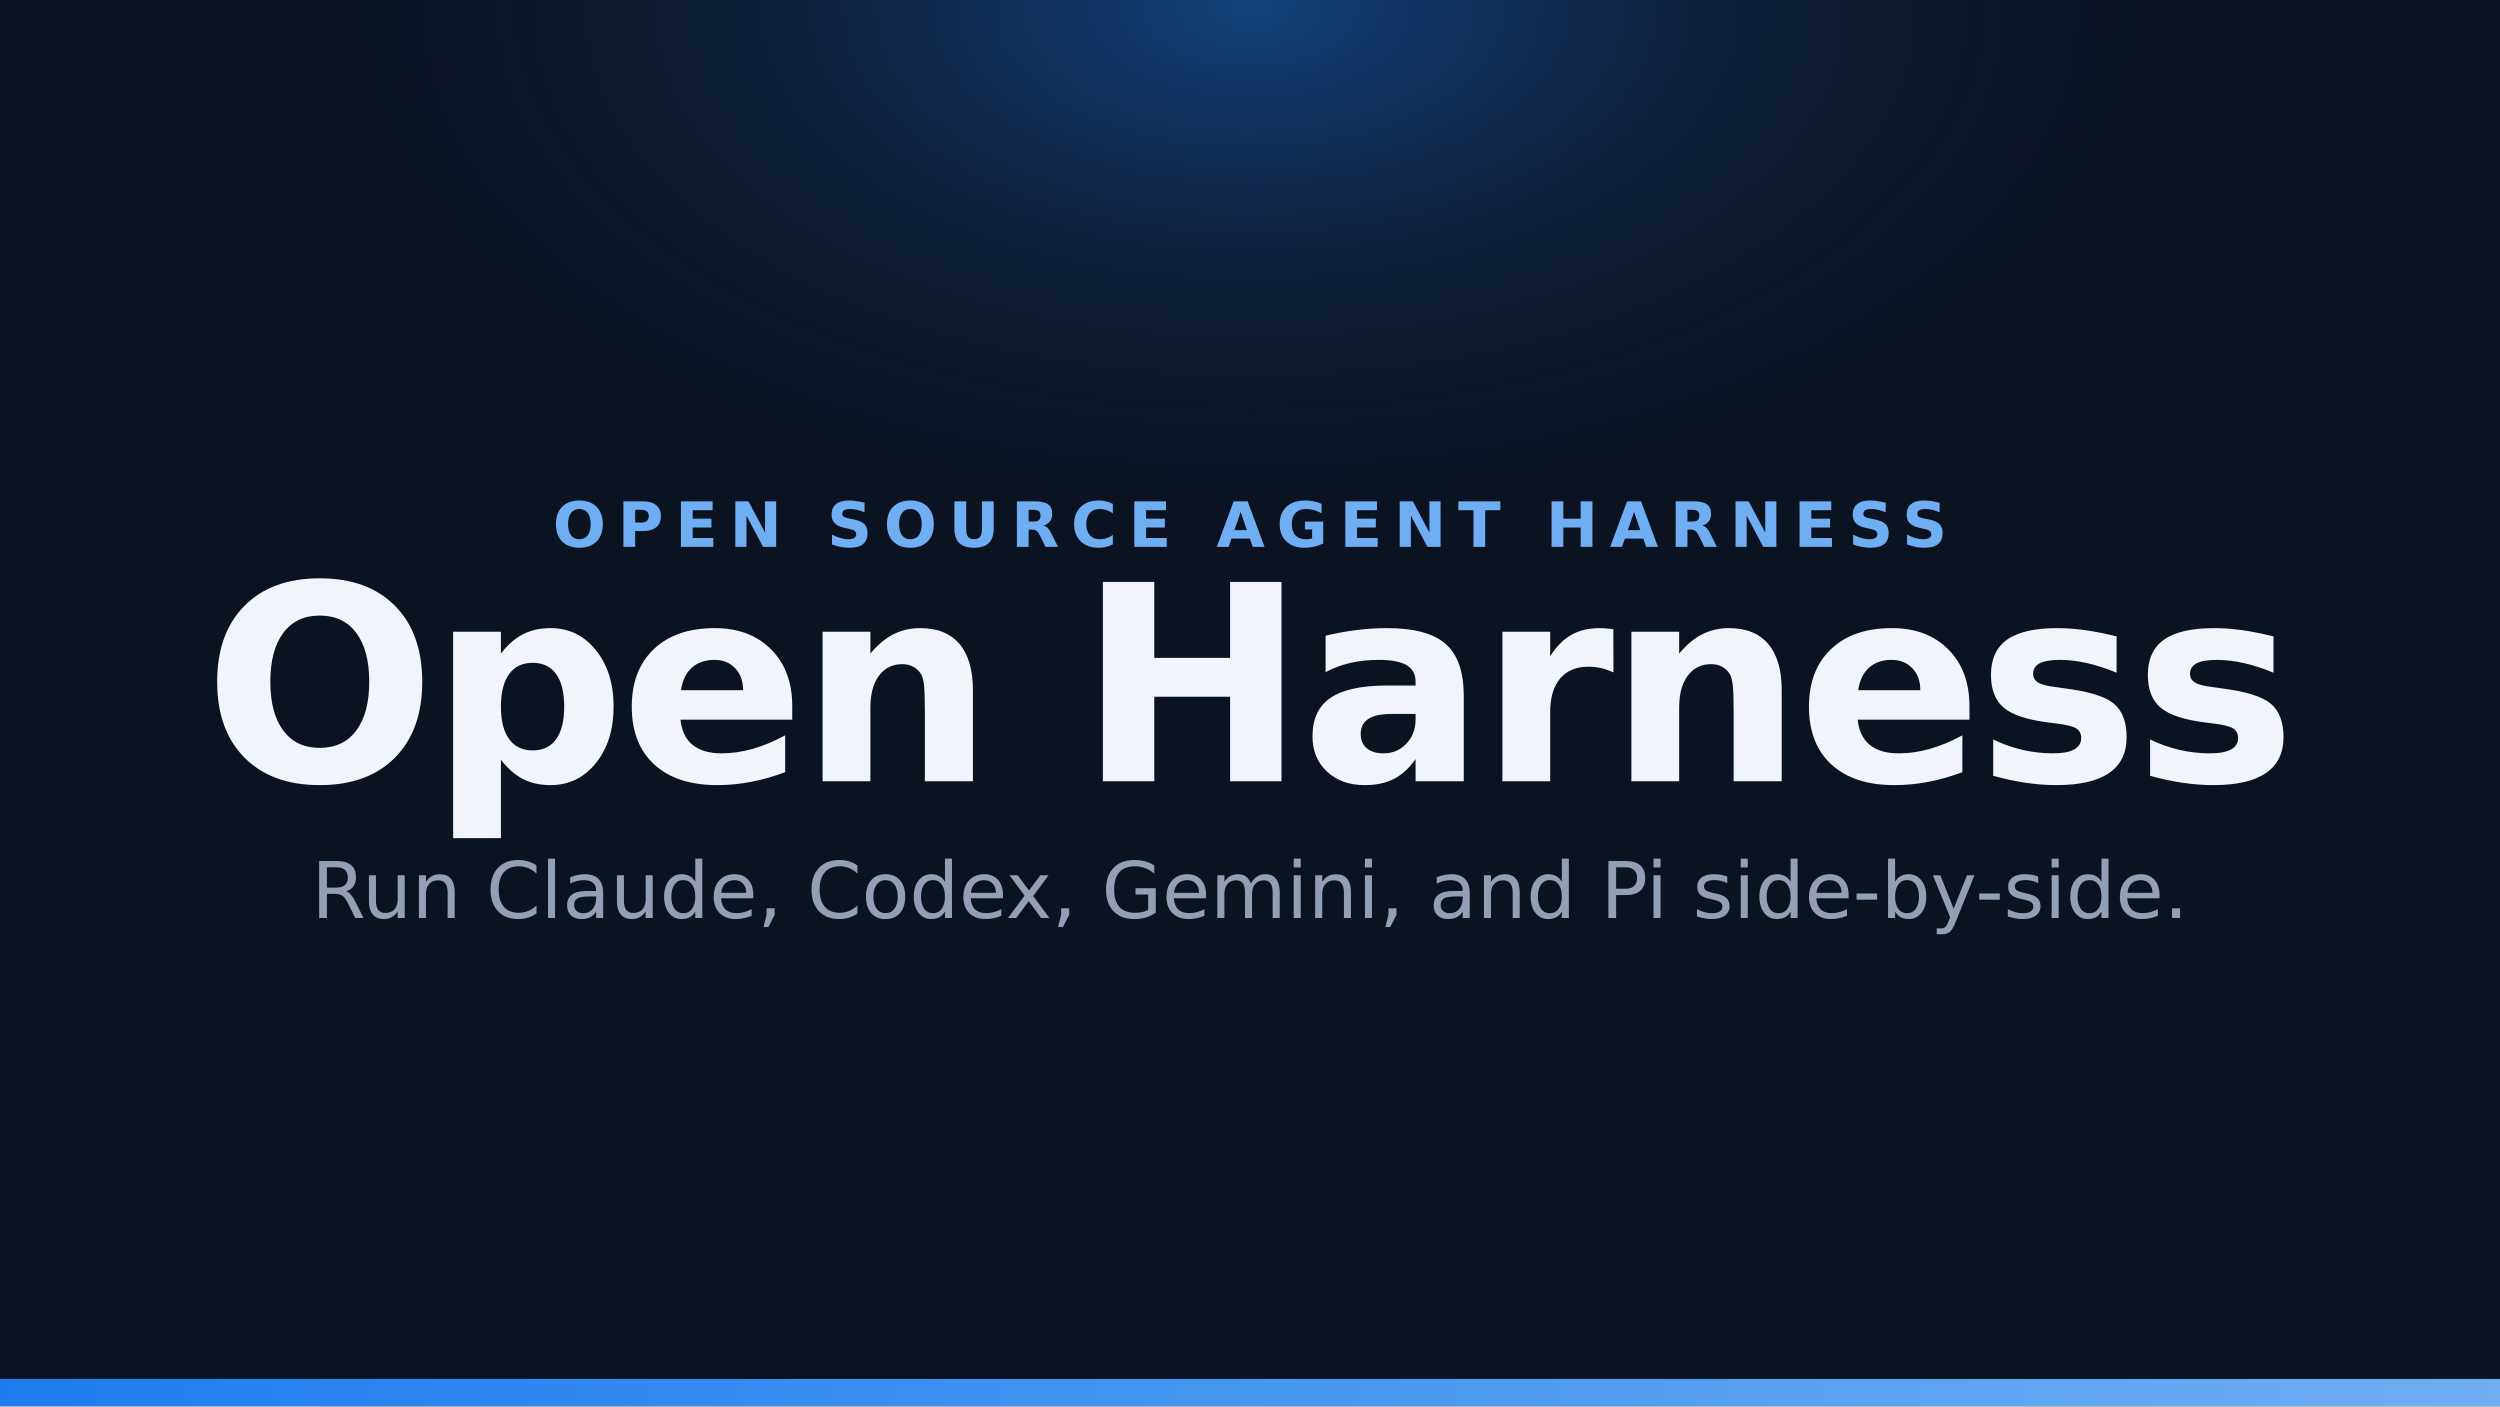
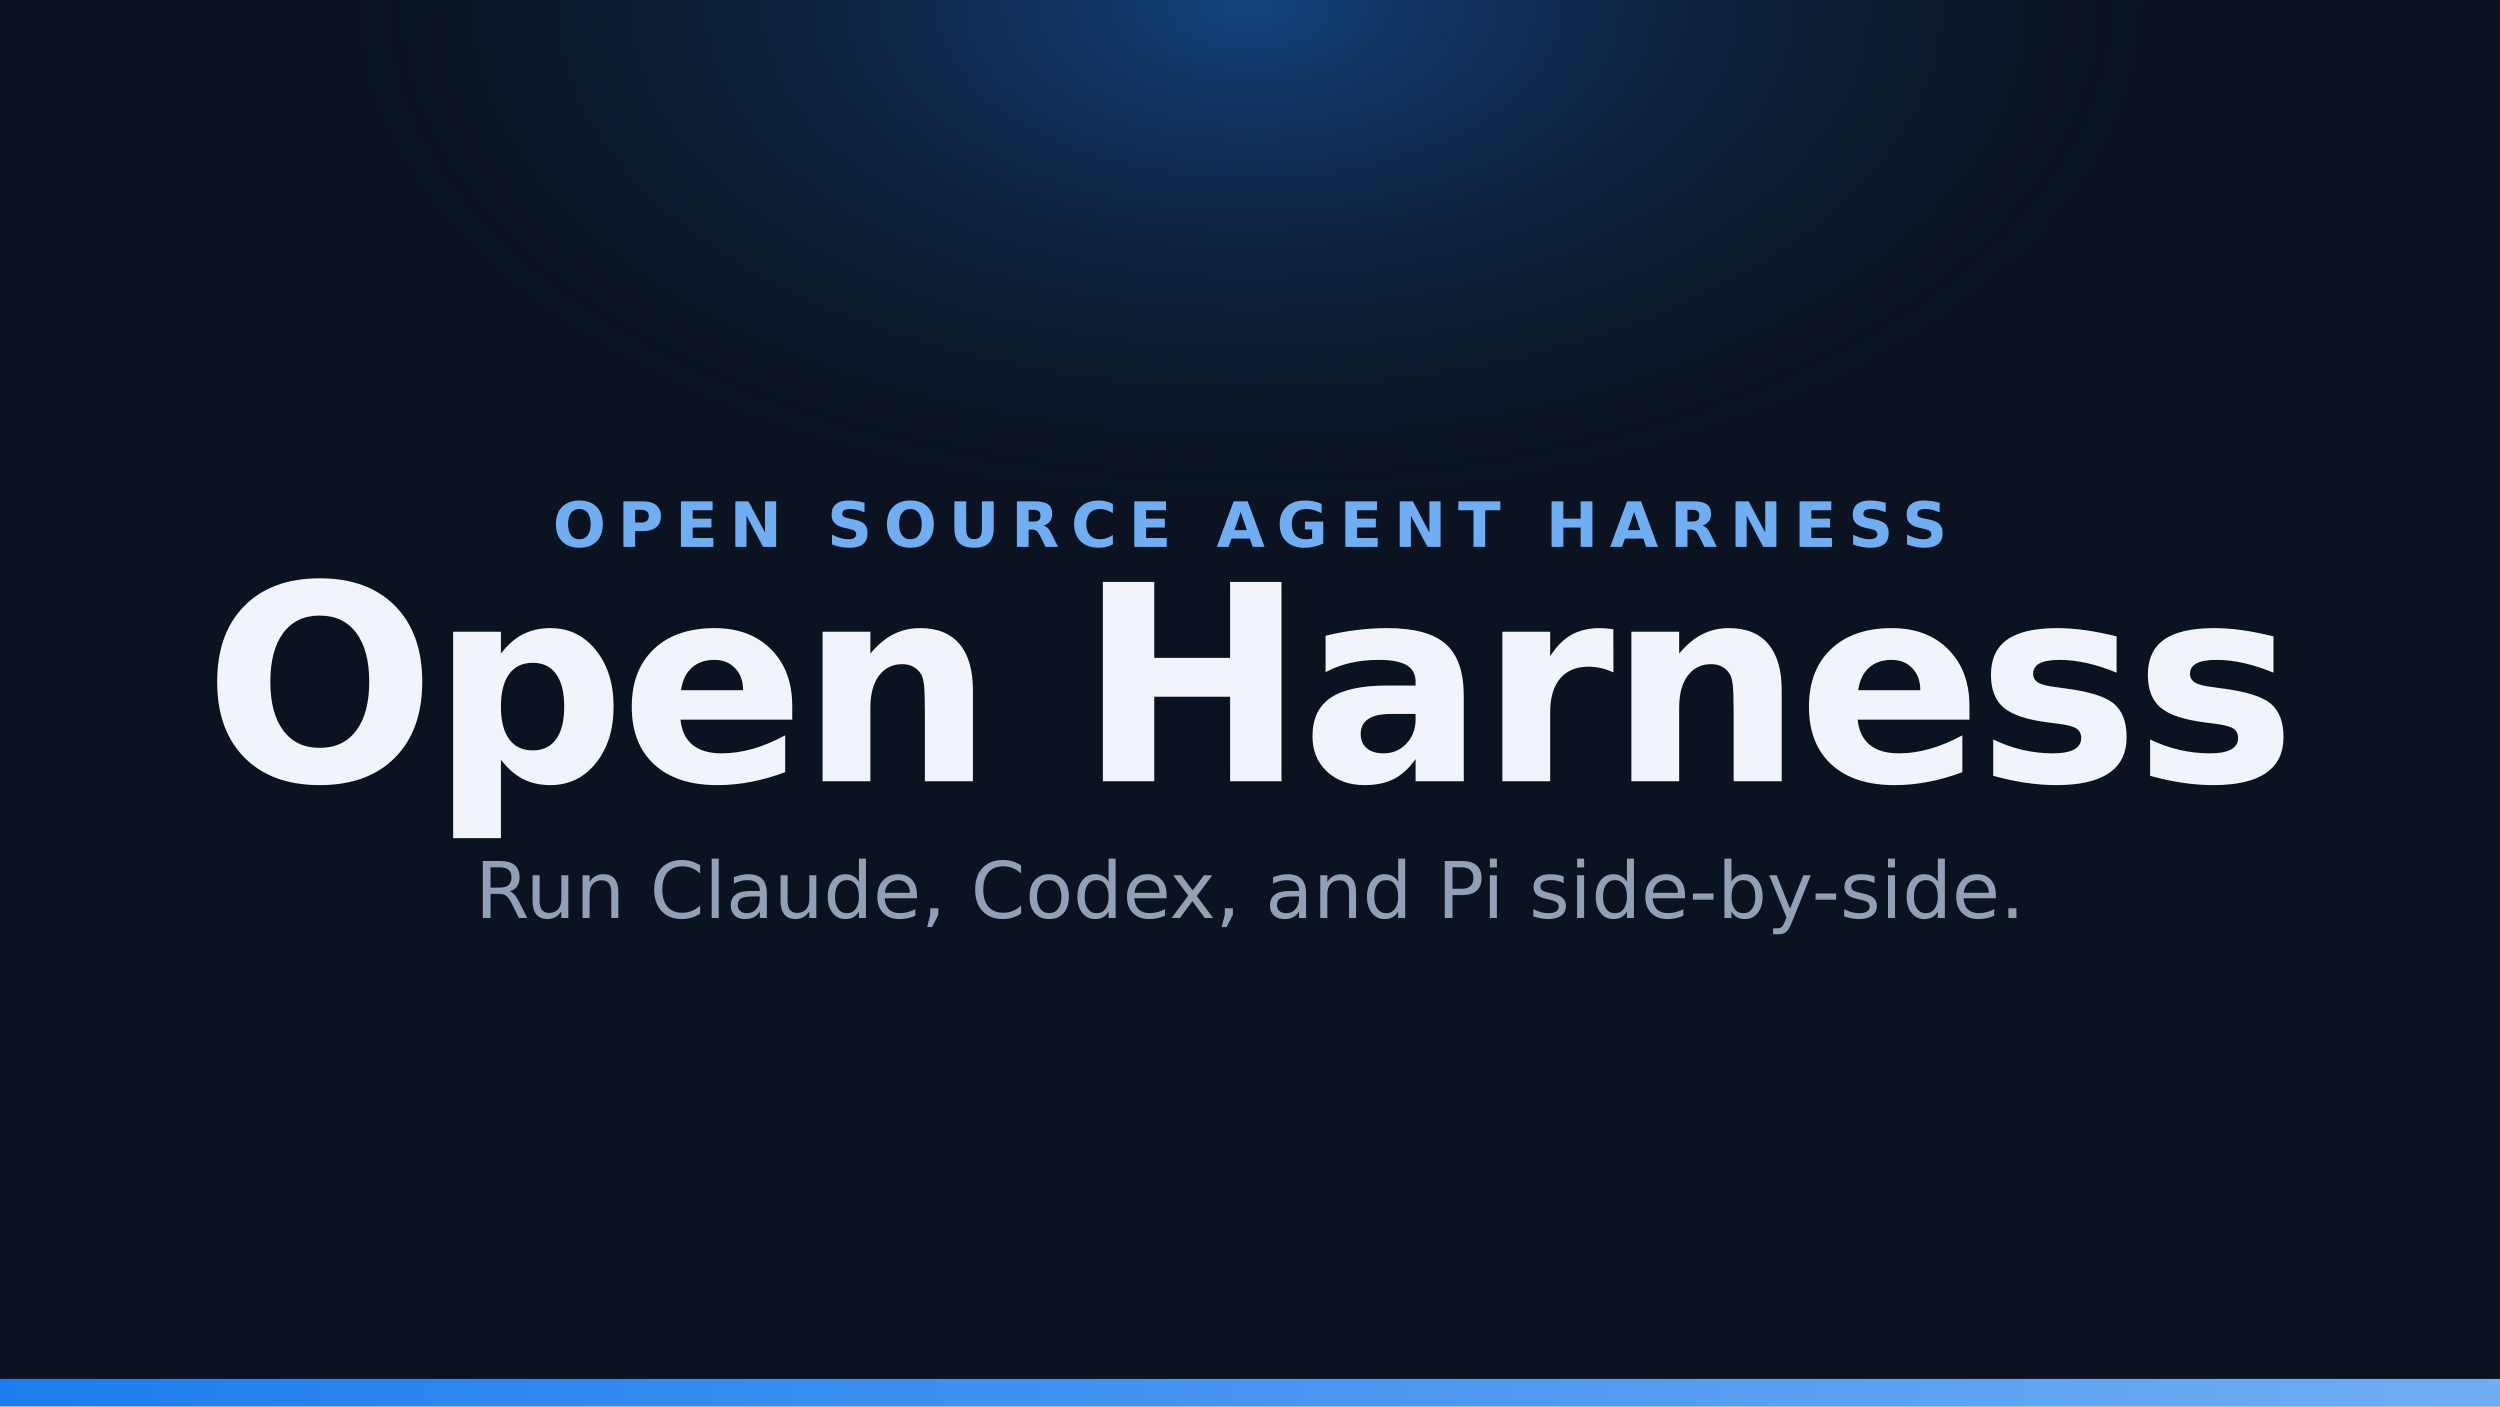
<svg xmlns="http://www.w3.org/2000/svg" width="1280" height="720" viewBox="0 0 1280 720" preserveAspectRatio="xMidYMid meet">
  <defs>
    <radialGradient id="glow" cx="50%" cy="0%" r="60%">
      <stop offset="0%" stop-color="#1d7dee" stop-opacity="0.45" />
      <stop offset="70%" stop-color="#0b1220" stop-opacity="0" />
    </radialGradient>
    <linearGradient id="stripe" x1="0%" y1="0%" x2="100%" y2="0%">
      <stop offset="0%" stop-color="#1d7dee" />
      <stop offset="100%" stop-color="#6faef3" />
    </linearGradient>
  </defs>
  <rect width="1280" height="720" fill="#0b1220" />
  <rect width="1280" height="720" fill="url(#glow)" />
  <text x="640" y="280" font-family="DejaVu Sans, Inter, sans-serif" font-size="32" font-weight="700" fill="#6faef3" text-anchor="middle" letter-spacing="6">OPEN SOURCE AGENT HARNESS</text>
  <text x="640" y="400" font-family="DejaVu Sans, Inter, sans-serif" font-size="140" font-weight="800" fill="#f1f5fb" text-anchor="middle" letter-spacing="-3">Open Harness</text>
-   <text x="640" y="470" font-family="DejaVu Sans, Inter, sans-serif" font-size="40" font-weight="400" fill="#92a0b6" text-anchor="middle">Run Claude, Codex, Gemini, and Pi side-by-side.</text>
+   <text x="640" y="470" font-family="DejaVu Sans, Inter, sans-serif" font-size="40" font-weight="400" fill="#92a0b6" text-anchor="middle">Run Claude, Codex, and Pi side-by-side.</text>
  <rect x="0" y="706" width="1280" height="14" fill="url(#stripe)" />
</svg>
